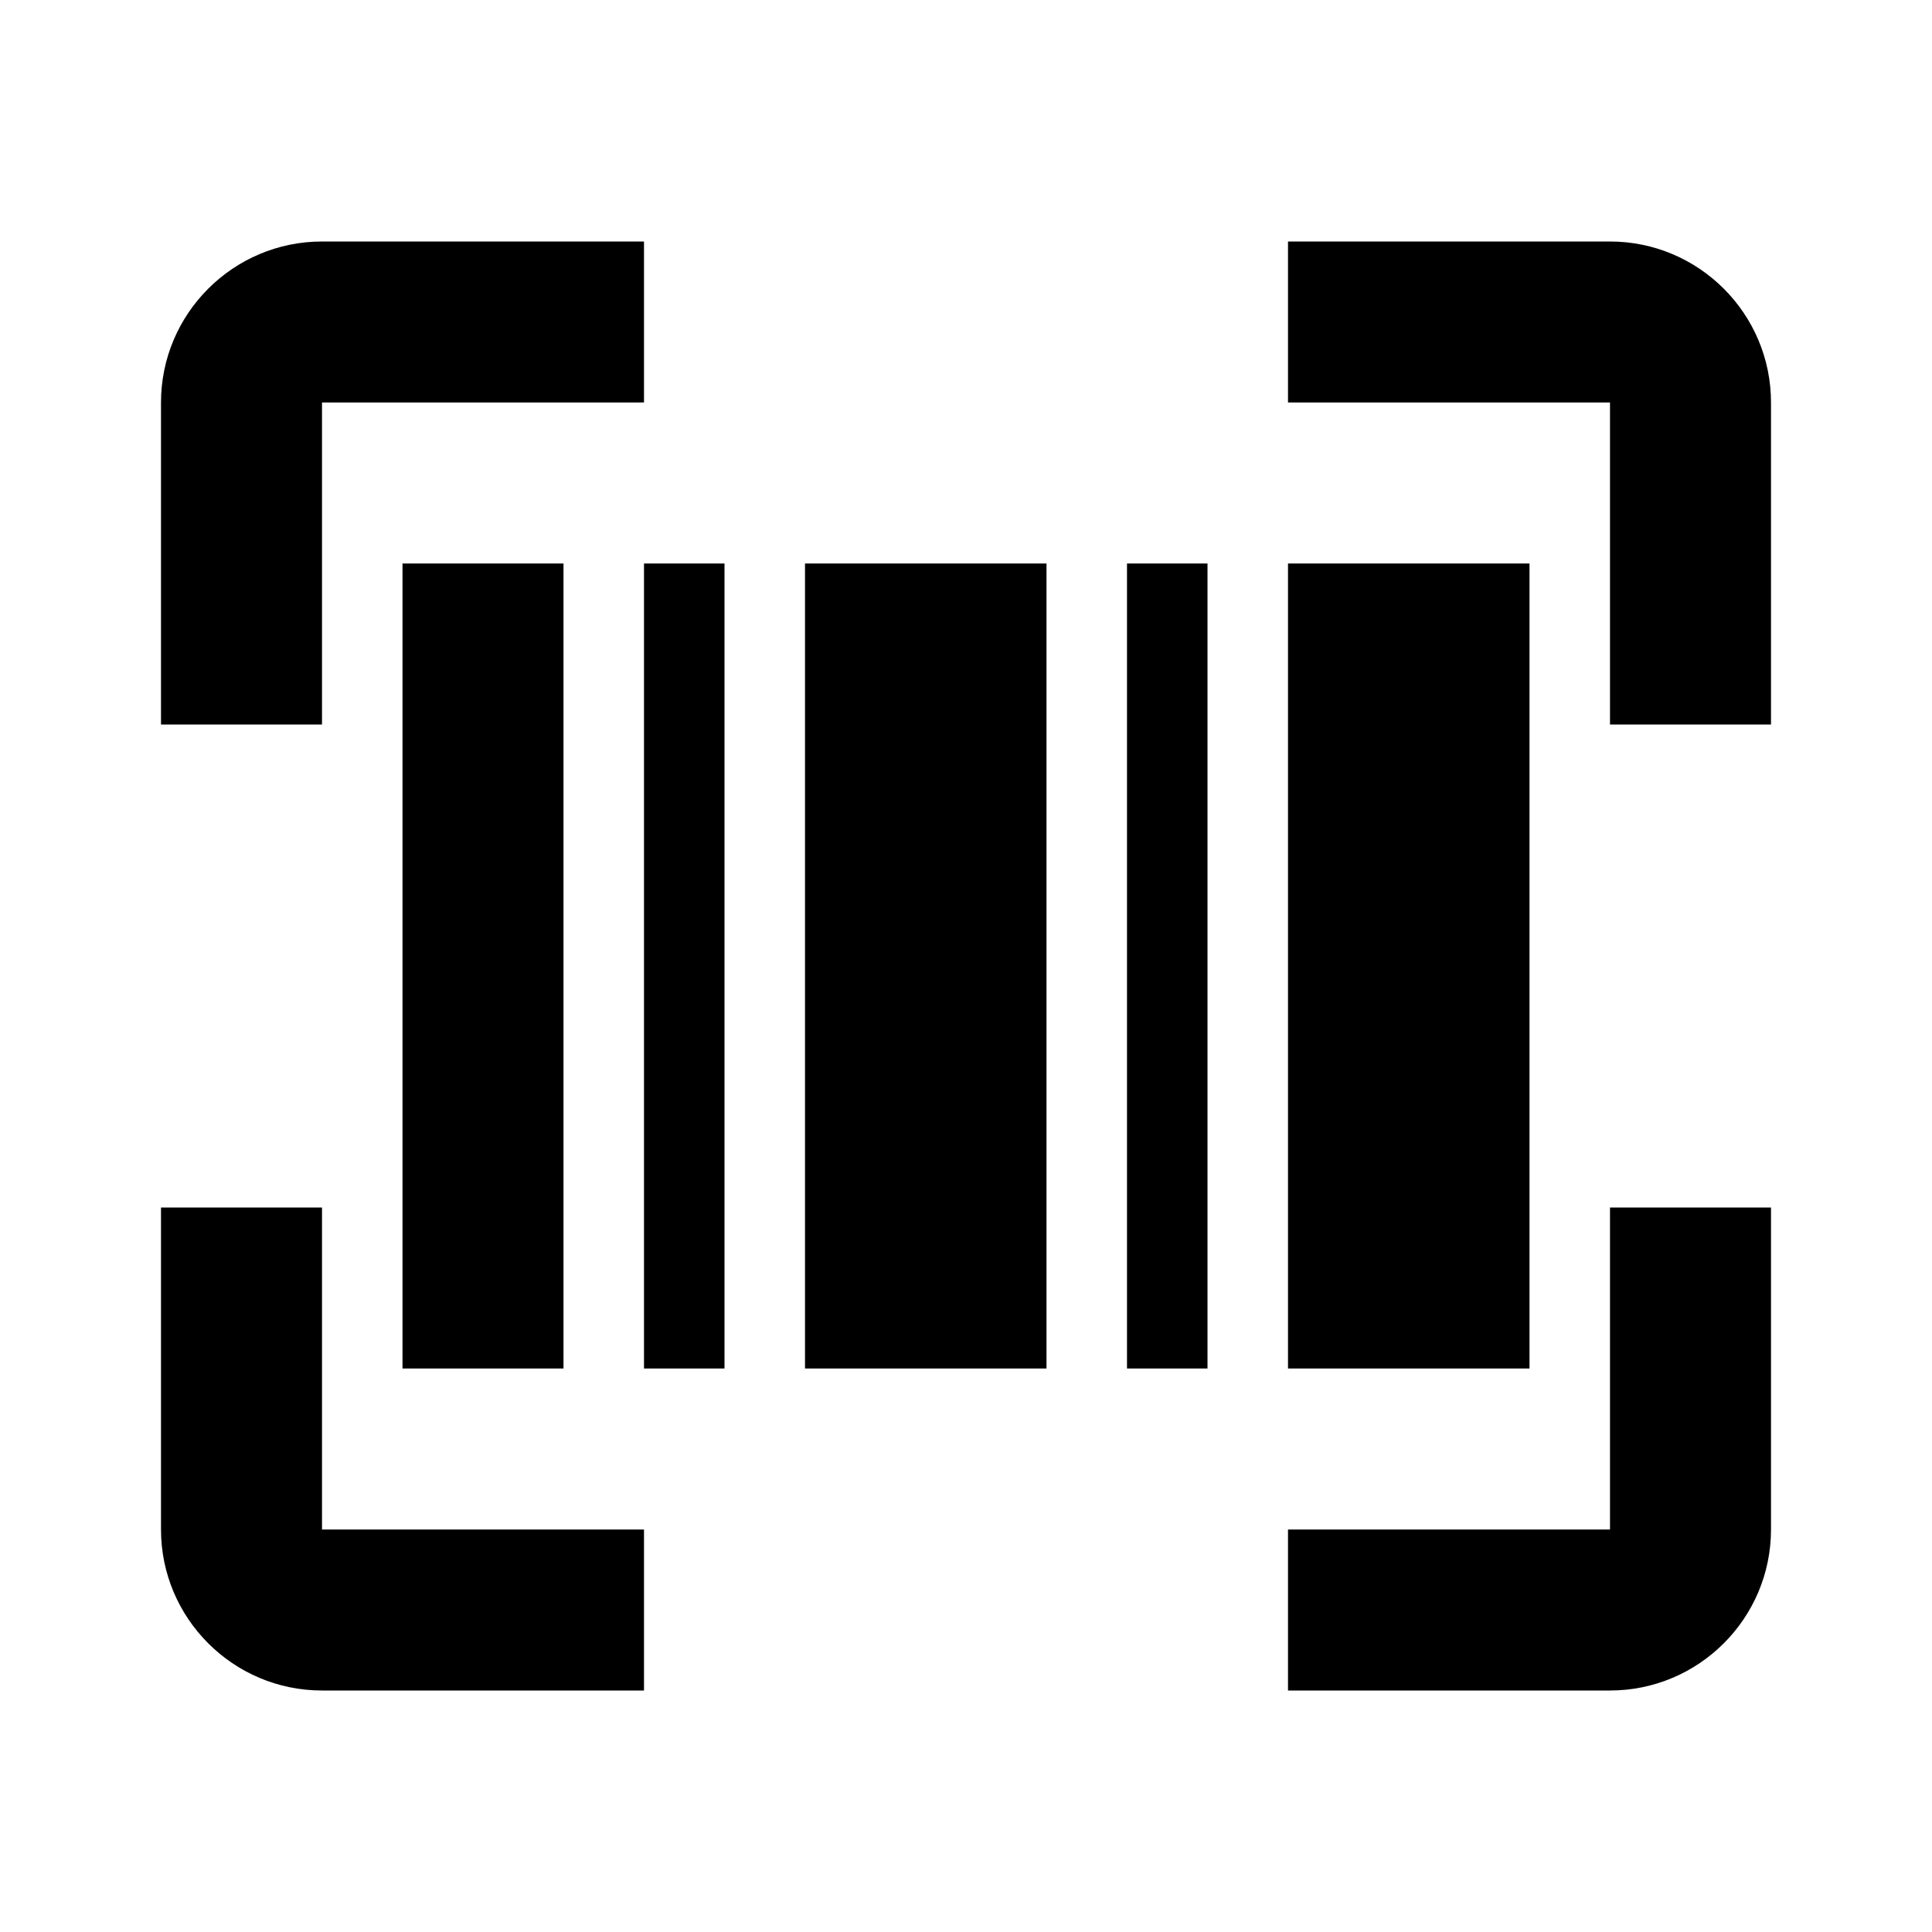
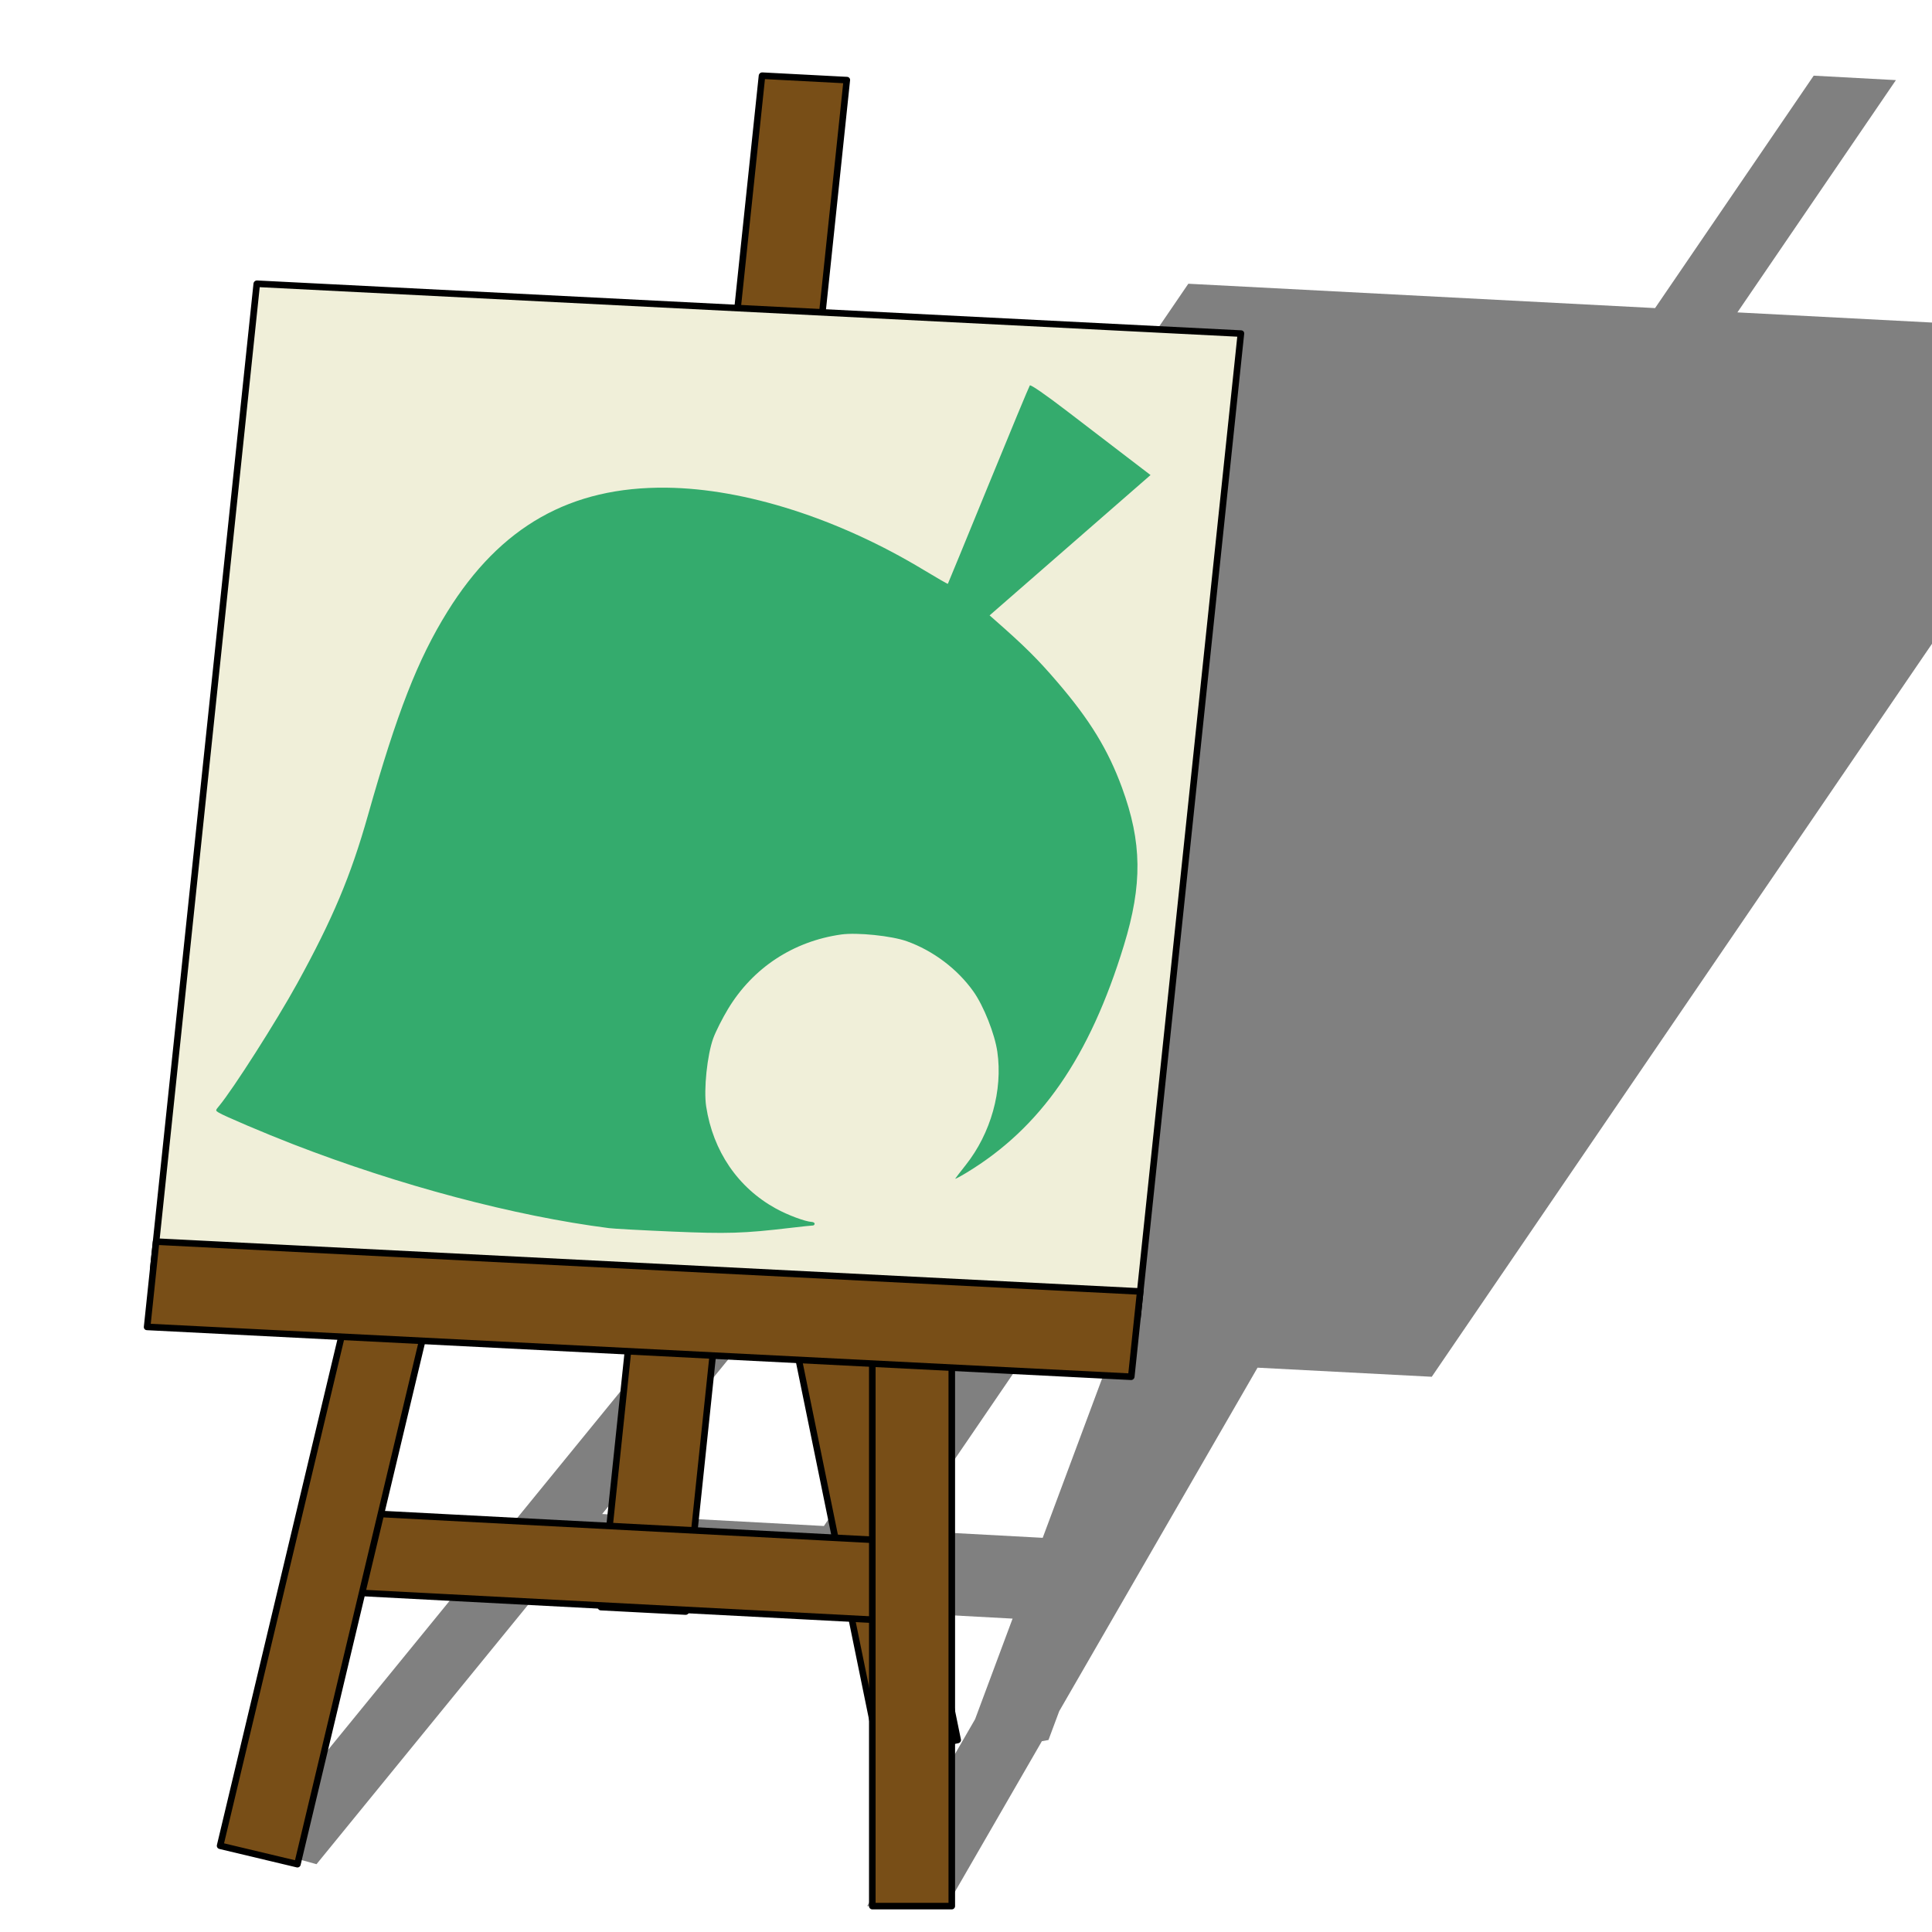
- <svg xmlns="http://www.w3.org/2000/svg" width="24" height="24" viewBox="0 0 24 24">
-   <path d="M5 7H7V17H5zM14 7H15V17H14zM10 7H13V17H10zM8 7H9V17H8zM16 7H19V17H16z" />
-   <path d="M4 5h4V3H4C2.897 3 2 3.897 2 5v4h2V5zM4 21h4v-2H4v-4H2v4C2 20.103 2.897 21 4 21zM20 3h-4v2h4v4h2V5C22 3.897 21.103 3 20 3zM20 19h-4v2h4c1.103 0 2-.897 2-2v-4h-2V19z" />
+ <svg xmlns="http://www.w3.org/2000/svg" width="650" height="650" version="1.1" viewBox="0 0 650 650" id="svg4">
+   <defs id="defs8" />
+   <path style="opacity:1;fill:#000000;fill-opacity:0.498;stroke:none;stroke-width:2.207;stroke-linecap:round;stroke-linejoin:round;stroke-miterlimit:4;stroke-dasharray:none;stroke-dashoffset:0;stroke-opacity:1" d="M 610.197,25.459 556.832,103.654 399.801,95.461 173.843,426.559 160.286,446.424 223.742,449.734 84.051,620.986 l 22.433,6.201 74.439,-91.256 78.022,4.217 -0.378,0.553 27.663,1.494 0.378,-0.553 54.065,2.922 -12.62,33.852 -36.299,62.871 h 26.744 l 32.031,-55.479 2.217,-0.406 3.614,-9.693 66.725,-115.57 58.615,3.059 19.583,-28.695 L 721.218,112.232 584.529,105.1 637.859,26.955 Z M 250.111,451.111 l 67.203,3.508 -40.118,58.787 -74.609,-4.033 z m 94.9,4.953 28.108,1.467 -22.313,59.852 -45.948,-2.482 z" id="rect4533-3" />
+   <rect style="opacity:1;fill:#784e17;fill-opacity:1;stroke:#000000;stroke-width:2.209;stroke-linecap:round;stroke-linejoin:round;stroke-miterlimit:4;stroke-dasharray:none;stroke-dashoffset:0;stroke-opacity:1" id="rect4533" width="28.565" height="518.079" x="257.98" y="12.023" transform="matrix(0.9986295,0.05233596,-0.1045285,0.9945219,0,0)" />
+   <rect style="opacity:1;fill:#784e17;fill-opacity:1;stroke:#000000;stroke-width:2.207;stroke-linecap:round;stroke-linejoin:round;stroke-miterlimit:4;stroke-dasharray:none;stroke-dashoffset:0;stroke-opacity:1" id="rect4537-3-5" width="26.743" height="411.836" x="171.611" y="226.258" transform="rotate(-11.55998)" />
+   <rect style="opacity:1;fill:#784e17;fill-opacity:1;stroke:#000000;stroke-width:2.209;stroke-linecap:round;stroke-linejoin:round;stroke-miterlimit:4;stroke-dasharray:none;stroke-dashoffset:0;stroke-opacity:1" id="rect4537-3-7" width="26.89" height="208.879" x="502.658" y="-370.215" transform="matrix(-0.1045285,0.9945219,-0.9986295,-0.05233596,0,0)" />
+   <rect style="opacity:1;fill:#784e17;fill-opacity:1;stroke:#000000;stroke-width:2.207;stroke-linecap:round;stroke-linejoin:round;stroke-miterlimit:4;stroke-dasharray:none;stroke-dashoffset:0;stroke-opacity:1" id="rect4537-3" width="26.743" height="411.836" x="293.475" y="229.45" />
+   <rect style="opacity:1;fill:#784e17;fill-opacity:1;stroke:#000000;stroke-width:2.207;stroke-linecap:round;stroke-linejoin:round;stroke-miterlimit:4;stroke-dasharray:none;stroke-dashoffset:0;stroke-opacity:1" id="rect4537-3-6" width="26.743" height="411.836" x="216.014" y="175.058" transform="rotate(13.40652)" />
+   <rect style="opacity:1;fill:#f0efd9;fill-opacity:1;stroke:#000000;stroke-width:2.215;stroke-linecap:round;stroke-linejoin:round;stroke-miterlimit:4;stroke-dasharray:none;stroke-dashoffset:0;stroke-opacity:1" id="rect4590" width="331.522" height="332.922" x="96.035" y="91.1" transform="matrix(0.9987194,0.05059294,-0.1045285,0.9945219,0,0)" />
+   <rect style="opacity:1;fill:#784e17;fill-opacity:1;stroke:#000000;stroke-width:2.215;stroke-linecap:round;stroke-linejoin:round;stroke-miterlimit:4;stroke-dasharray:none;stroke-dashoffset:0;stroke-opacity:1" id="rect4592" width="331.522" height="28.853" x="96.035" y="415.144" transform="matrix(0.9987194,0.05059294,-0.1045285,0.9945219,0,0)" />
+   <path d="M 204.892,413.19 C 173.057,409.111 134.472,398.868 98.689,384.998 c -9.567,-3.708 -23.298,-9.547 -25.137,-10.688 -1.1,-0.683 -1.098,-0.717 0.163,-2.227 4.699,-5.634 19.323,-28.568 26.277,-41.21 11.944,-21.71 18.026,-36.164 23.78,-56.509 9.796,-34.636 16.745,-52.448 26.756,-68.579 17.822,-28.714 41.463,-42.088 73.732,-41.709 26.356,0.31 57.917,10.407 86.495,27.67 4.407,2.663 8.07,4.768 8.141,4.679 0.071,-0.089 6.203,-15.007 13.627,-33.151 7.425,-18.144 13.701,-33.263 13.948,-33.598 0.27,-0.367 5.334,3.135 12.705,8.785 6.741,5.167 15.778,12.088 20.082,15.38 l 7.825,5.985 -54.144,47.216 1.433,1.258 c 10.415,9.143 14.664,13.355 21.417,21.231 10.912,12.727 17.011,22.698 21.692,35.465 6.749,18.407 6.917,32.561 0.628,53.097 -11.521,37.623 -27.936,61.324 -52.956,76.46 -2.208,1.336 -3.901,2.225 -3.763,1.978 0.138,-0.248 1.712,-2.29 3.496,-4.538 8.498,-10.708 12.533,-25.162 10.653,-38.166 -0.863,-5.97 -4.597,-15.384 -8.017,-20.213 -5.367,-7.579 -13.557,-13.766 -22.421,-16.938 -5.12,-1.832 -16.776,-3.03 -22.117,-2.273 -16.129,2.286 -29.708,11.229 -38.049,25.058 -1.907,3.162 -4.137,7.582 -4.955,9.822 -2.058,5.636 -3.271,17.277 -2.395,22.987 2.309,15.039 10.701,27.326 23.448,34.332 4.008,2.203 9.86,4.388 12.047,4.499 0.58,0.029 1.027,0.319 0.993,0.643 -0.034,0.324 -0.301,0.577 -0.593,0.562 -0.292,-0.015 -3.595,0.335 -7.34,0.777 -15.983,1.887 -21.397,2.058 -40.039,1.263 -10.057,-0.429 -19.602,-0.949 -21.21,-1.154 z" id="path2" style="fill:#34ab6d;stroke-width:0.591" />
</svg>
